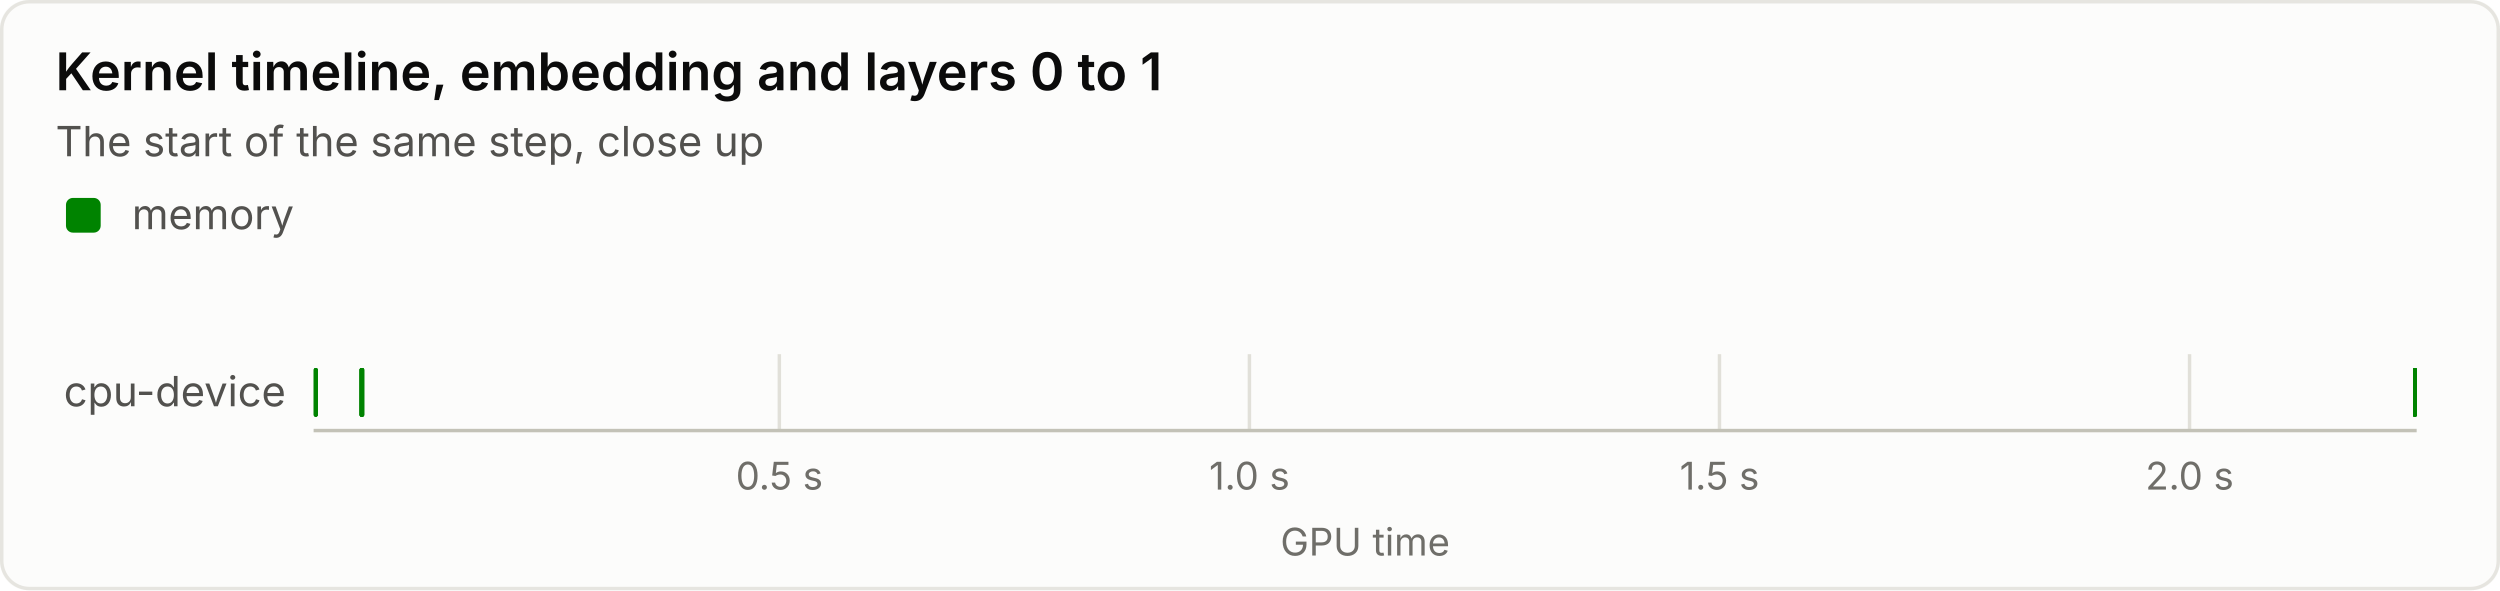
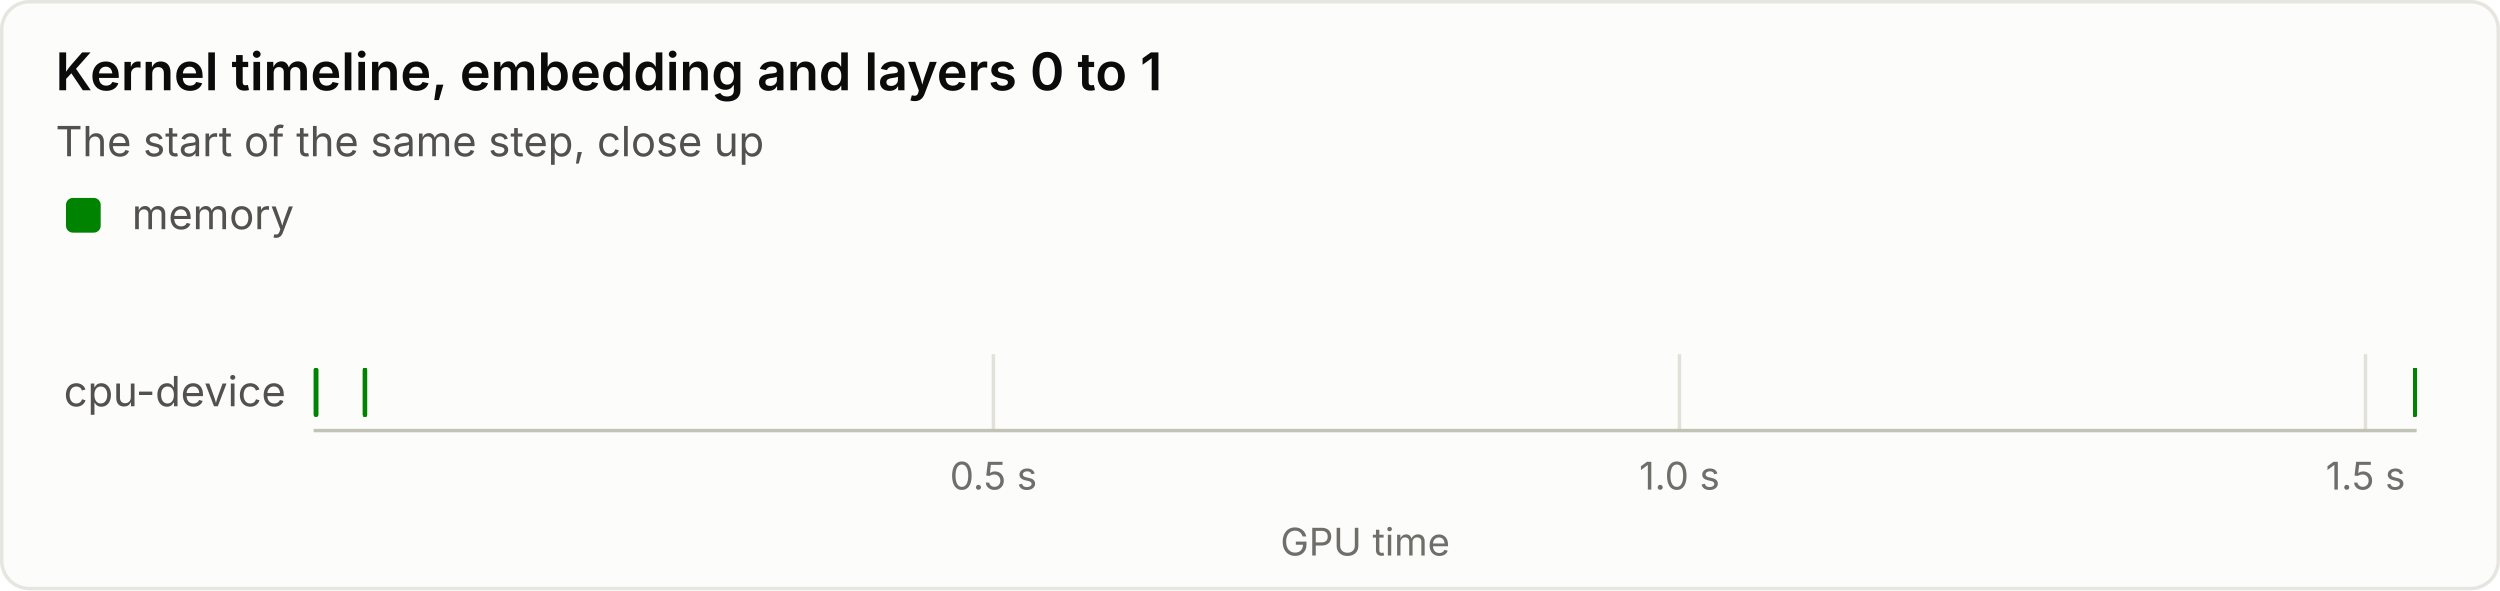
<svg xmlns="http://www.w3.org/2000/svg" width="720" height="170" viewBox="0 0 720 170" role="img" aria-labelledby="kernels-timeline_zoom-title kernels-timeline_zoom-desc">
  <style>text{font-family:system-ui,-apple-system,'Segoe UI',sans-serif}.line{fill:none;stroke-width:2;stroke-linejoin:round;stroke-linecap:round}.bg{fill:#fcfcfb}.frame{fill:none;stroke:#e6e5e0}.t1{fill:#0b0b0b}.t2{fill:#52514e}.t3{fill:#6f6e69}.grid{stroke:#e1e0d9}.axis{stroke:#c3c2b7}.ref{stroke:#52514e}.band{fill:#f0efec}.ring{stroke:#fcfcfb}.gap{stroke:#fcfcfb}.qx{fill:#f0efec}.qz{fill:#fcfcfb;stroke:#52514e}.emph{stroke:#52514e}.fn{fill:#a3a29c}.sn{stroke:#a3a29c}.f0{fill:#2a78d6}.s0{stroke:#2a78d6}.f1{fill:#eb6834}.s1{stroke:#eb6834}.f2{fill:#1baf7a}.s2{stroke:#1baf7a}.f3{fill:#eda100}.s3{stroke:#eda100}.f4{fill:#e87ba4}.s4{stroke:#e87ba4}.f5{fill:#008300}.s5{stroke:#008300}.f6{fill:#6250d6}.s6{stroke:#6250d6}.f7{fill:#e34948}.s7{stroke:#e34948}.q0{fill:#cde2fb}.q1{fill:#b7d3f6}.q2{fill:#9ec5f4}.q3{fill:#86b6ef}.q4{fill:#6da7ec}.q5{fill:#5598e7}.q6{fill:#3987e5}.q7{fill:#2a78d6}.q8{fill:#256abf}.q9{fill:#1c5cab}.q10{fill:#184f95}.q11{fill:#104281}.q12{fill:#0d366b}.fgood{fill:#0ca30c}.sgood{stroke:#0ca30c}.fwarn{fill:#fab219}.swarn{stroke:#fab219}.fserious{fill:#ec835a}.sserious{stroke:#ec835a}.fcrit{fill:#d03b3b}.scrit{stroke:#d03b3b}@media (prefers-color-scheme:dark){.bg{fill:#1a1a19}.frame{fill:none;stroke:#2c2c2a}.t1{fill:#f0efec}.t2{fill:#c3c2b7}.t3{fill:#898781}.grid{stroke:#2c2c2a}.axis{stroke:#383835}.ref{stroke:#c3c2b7}.band{fill:#242423}.ring{stroke:#1a1a19}.gap{stroke:#1a1a19}.qx{fill:#242423}.qz{fill:#1a1a19;stroke:#c3c2b7}.emph{stroke:#c3c2b7}.fn{fill:#6f6e69}.sn{stroke:#6f6e69}.f0{fill:#3987e5}.s0{stroke:#3987e5}.f1{fill:#d95926}.s1{stroke:#d95926}.f2{fill:#199e70}.s2{stroke:#199e70}.f3{fill:#c98500}.s3{stroke:#c98500}.f4{fill:#d55181}.s4{stroke:#d55181}.f5{fill:#008300}.s5{stroke:#008300}.f6{fill:#9085e9}.s6{stroke:#9085e9}.f7{fill:#e66767}.s7{stroke:#e66767}.q0{fill:#0d366b}.q1{fill:#104281}.q2{fill:#184f95}.q3{fill:#1c5cab}.q4{fill:#256abf}.q5{fill:#2a78d6}.q6{fill:#3987e5}.q7{fill:#5598e7}.q8{fill:#6da7ec}.q9{fill:#86b6ef}.q10{fill:#9ec5f4}.q11{fill:#b7d3f6}.q12{fill:#cde2fb}}</style>
  <rect class="bg" x="0" y="0" width="720" height="170" rx="8" />
  <rect class="frame" x="0.5" y="0.5" width="719" height="169" rx="8" />
  <text class="t1" x="16" y="26" font-size="15" font-weight="600">Kernel timeline, embedding and layers 0 to 1</text>
  <text class="t2" x="16" y="45" font-size="12">The start of the same step, close up</text>
  <rect class="f5" x="19" y="57" width="10" height="10" rx="2" />
  <text class="t2" x="38" y="66" font-size="12">memory</text>
-   <line class="grid" x1="224.45" y1="102" x2="224.45" y2="124" stroke-width="1" />
-   <line class="grid" x1="359.83" y1="102" x2="359.83" y2="124" stroke-width="1" />
-   <line class="grid" x1="495.21" y1="102" x2="495.21" y2="124" stroke-width="1" />
-   <line class="grid" x1="630.59" y1="102" x2="630.59" y2="124" stroke-width="1" />
+   <line class="grid" x1="286.1" y1="102" x2="286.1" y2="124" stroke-width="1" />
+   <line class="grid" x1="483.68" y1="102" x2="483.68" y2="124" stroke-width="1" />
+   <line class="grid" x1="681.26" y1="102" x2="681.26" y2="124" stroke-width="1" />
  <text class="t2" x="82.32" y="117" font-size="12" text-anchor="end">cpu-device</text>
  <rect class="f5" x="90.32" y="106" width="1" height="14" rx="0.5" />
-   <rect class="f5" x="90.38" y="106" width="1" height="14" rx="0.5" />
-   <rect class="f5" x="90.45" y="106" width="1" height="14" rx="0.5" />
-   <rect class="f5" x="90.51" y="106" width="1" height="14" rx="0.5" />
-   <rect class="f5" x="90.57" y="106" width="1" height="14" rx="0.5" />
-   <rect class="f5" x="103.53" y="106" width="1" height="14" rx="0.5" />
-   <rect class="f5" x="103.56" y="106" width="1" height="14" rx="0.5" />
-   <rect class="f5" x="103.59" y="106" width="1" height="14" rx="0.5" />
-   <rect class="f5" x="103.6" y="106" width="1" height="14" rx="0.5" />
-   <rect class="f5" x="103.62" y="106" width="1" height="14" rx="0.5" />
-   <rect class="f5" x="103.68" y="106" width="1" height="14" rx="0.5" />
-   <rect class="f5" x="103.72" y="106" width="1" height="14" rx="0.5" />
-   <rect class="f5" x="103.76" y="106" width="1" height="14" rx="0.5" />
-   <rect class="f5" x="103.78" y="106" width="1" height="14" rx="0.5" />
-   <rect class="f5" x="103.84" y="106" width="1" height="14" rx="0.5" />
-   <rect class="f5" x="103.9" y="106" width="1" height="14" rx="0.5" />
-   <rect class="f5" x="103.92" y="106" width="1" height="14" rx="0.5" />
+   <rect class="f5" x="90.42" y="106" width="1" height="14" rx="0.5" />
+   <rect class="f5" x="90.54" y="106" width="1" height="14" rx="0.5" />
+   <rect class="f5" x="90.62" y="106" width="1" height="14" rx="0.5" />
+   <rect class="f5" x="90.7" y="106" width="1" height="14" rx="0.5" />
+   <rect class="f5" x="104.49" y="106" width="1" height="14" rx="0.5" />
+   <rect class="f5" x="104.51" y="106" width="1" height="14" rx="0.5" />
+   <rect class="f5" x="104.52" y="106" width="1" height="14" rx="0.5" />
+   <rect class="f5" x="104.53" y="106" width="1" height="14" rx="0.5" />
+   <rect class="f5" x="104.54" y="106" width="1" height="14" rx="0.5" />
+   <rect class="f5" x="104.57" y="106" width="1" height="14" rx="0.5" />
+   <rect class="f5" x="104.61" y="106" width="1" height="14" rx="0.5" />
+   <rect class="f5" x="104.65" y="106" width="1" height="14" rx="0.5" />
+   <rect class="f5" x="104.67" y="106" width="1" height="14" rx="0.5" />
+   <rect class="f5" x="104.69" y="106" width="1" height="14" rx="0.5" />
+   <rect class="f5" x="104.72" y="106" width="1" height="14" rx="0.5" />
+   <rect class="f5" x="104.74" y="106" width="1" height="14" rx="0.5" />
  <rect class="f5" x="695" y="106" width="1" height="14" rx="0.5" />
  <rect class="f5" x="695" y="106" width="1" height="14" rx="0.5" />
  <rect class="f5" x="695" y="106" width="1" height="14" rx="0.5" />
  <rect class="f5" x="695" y="106" width="1" height="14" rx="0.5" />
  <rect class="f5" x="695" y="106" width="1" height="14" rx="0.5" />
  <rect class="f5" x="695" y="106" width="1" height="14" rx="0.5" />
  <rect class="f5" x="695" y="106" width="1" height="14" rx="0.5" />
  <rect class="f5" x="695" y="106" width="1" height="14" rx="0.5" />
  <rect class="f5" x="695" y="106" width="1" height="14" rx="0.5" />
  <rect class="f5" x="695" y="106" width="1" height="14" rx="0.5" />
  <rect class="f5" x="695" y="106" width="1" height="14" rx="0.5" />
  <rect class="f5" x="695" y="106" width="1" height="14" rx="0.5" />
  <rect class="f5" x="695" y="106" width="1" height="14" rx="0.5" />
  <rect class="f5" x="695" y="106" width="1" height="14" rx="0.5" />
  <rect class="f5" x="695" y="106" width="1" height="14" rx="0.5" />
  <rect class="f5" x="695" y="106" width="1" height="14" rx="0.5" />
  <rect class="f5" x="695" y="106" width="1" height="14" rx="0.5" />
  <rect class="f5" x="695" y="106" width="1" height="14" rx="0.5" />
  <rect class="f5" x="695" y="106" width="1" height="14" rx="0.5" />
  <rect class="f5" x="695" y="106" width="1" height="14" rx="0.5" />
  <rect class="f5" x="695" y="106" width="1" height="14" rx="0.5" />
  <rect class="f5" x="695" y="106" width="1" height="14" rx="0.5" />
-   <text class="t3" x="224.45" y="141" font-size="11" text-anchor="middle">0.5 s</text>
-   <text class="t3" x="359.83" y="141" font-size="11" text-anchor="middle">1.0 s</text>
-   <text class="t3" x="495.21" y="141" font-size="11" text-anchor="middle">1.5 s</text>
-   <text class="t3" x="630.59" y="141" font-size="11" text-anchor="middle">2.0 s</text>
+   <text class="t3" x="286.1" y="141" font-size="11" text-anchor="middle">0.5 s</text>
+   <text class="t3" x="483.68" y="141" font-size="11" text-anchor="middle">1.0 s</text>
+   <text class="t3" x="681.26" y="141" font-size="11" text-anchor="middle">1.5 s</text>
  <line class="axis" x1="90.32" y1="124" x2="696" y2="124" stroke-width="1" />
  <text class="t3" x="393.16" y="160" font-size="11" text-anchor="middle">GPU time</text>
</svg>
